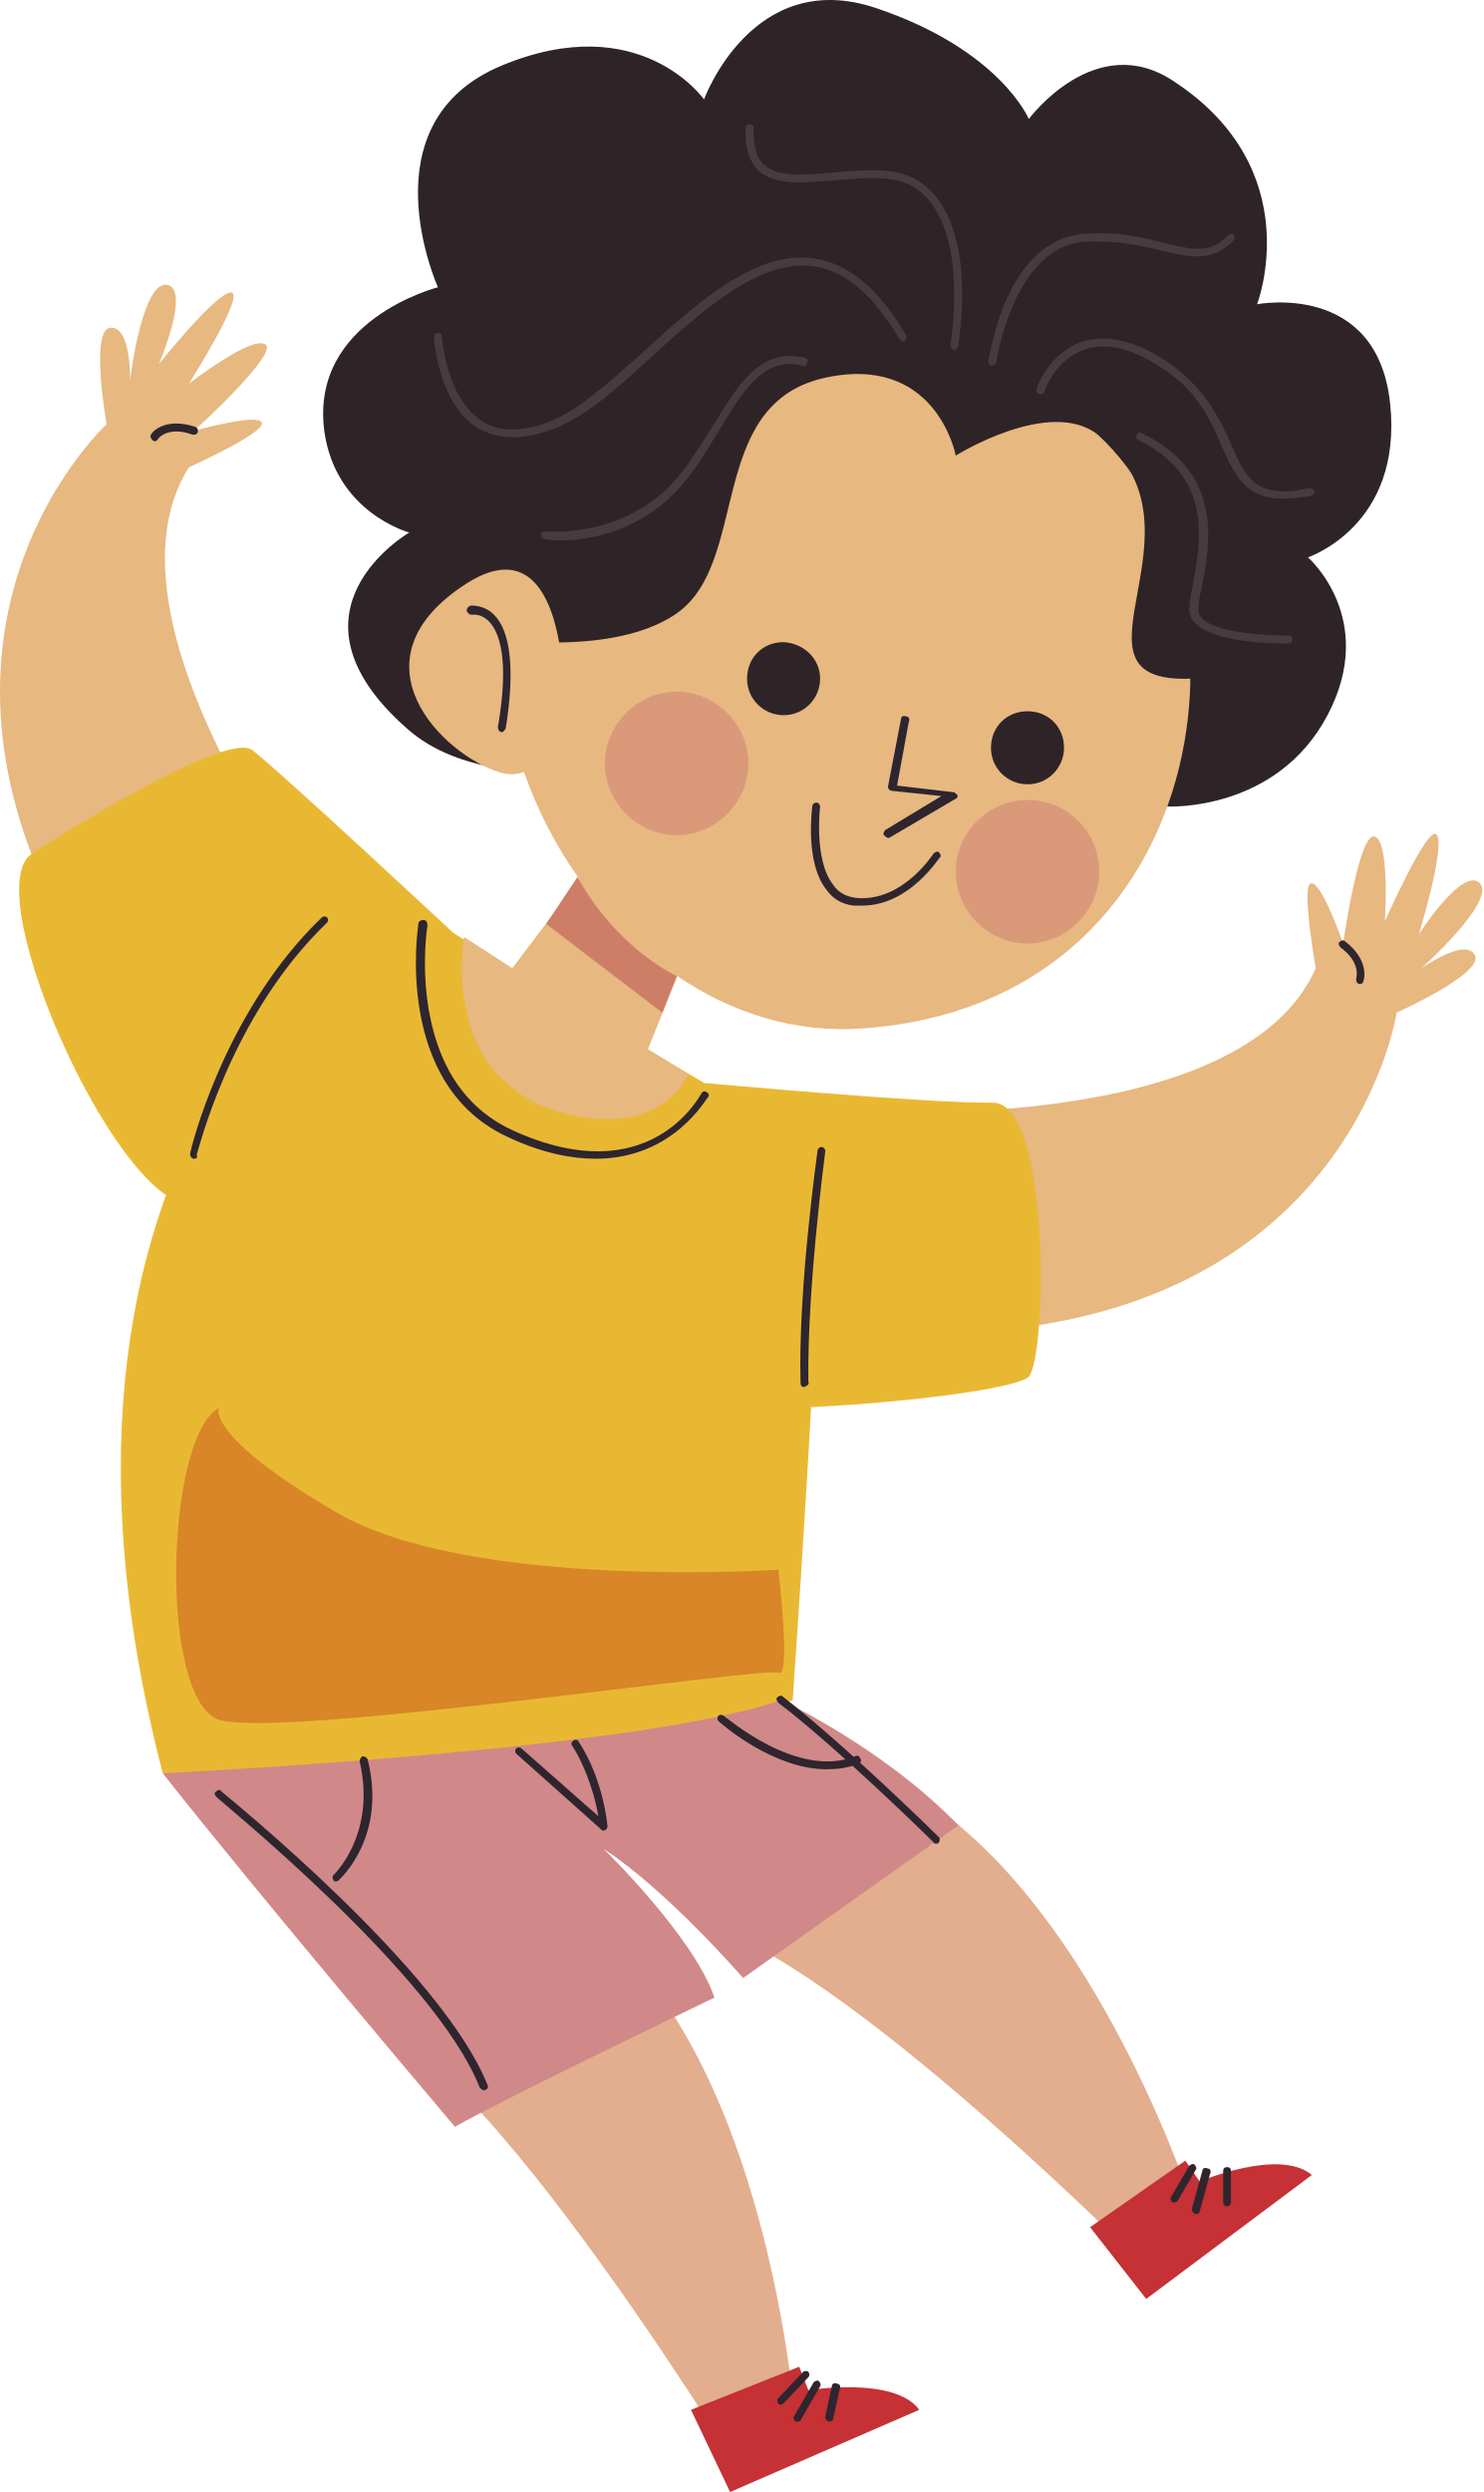
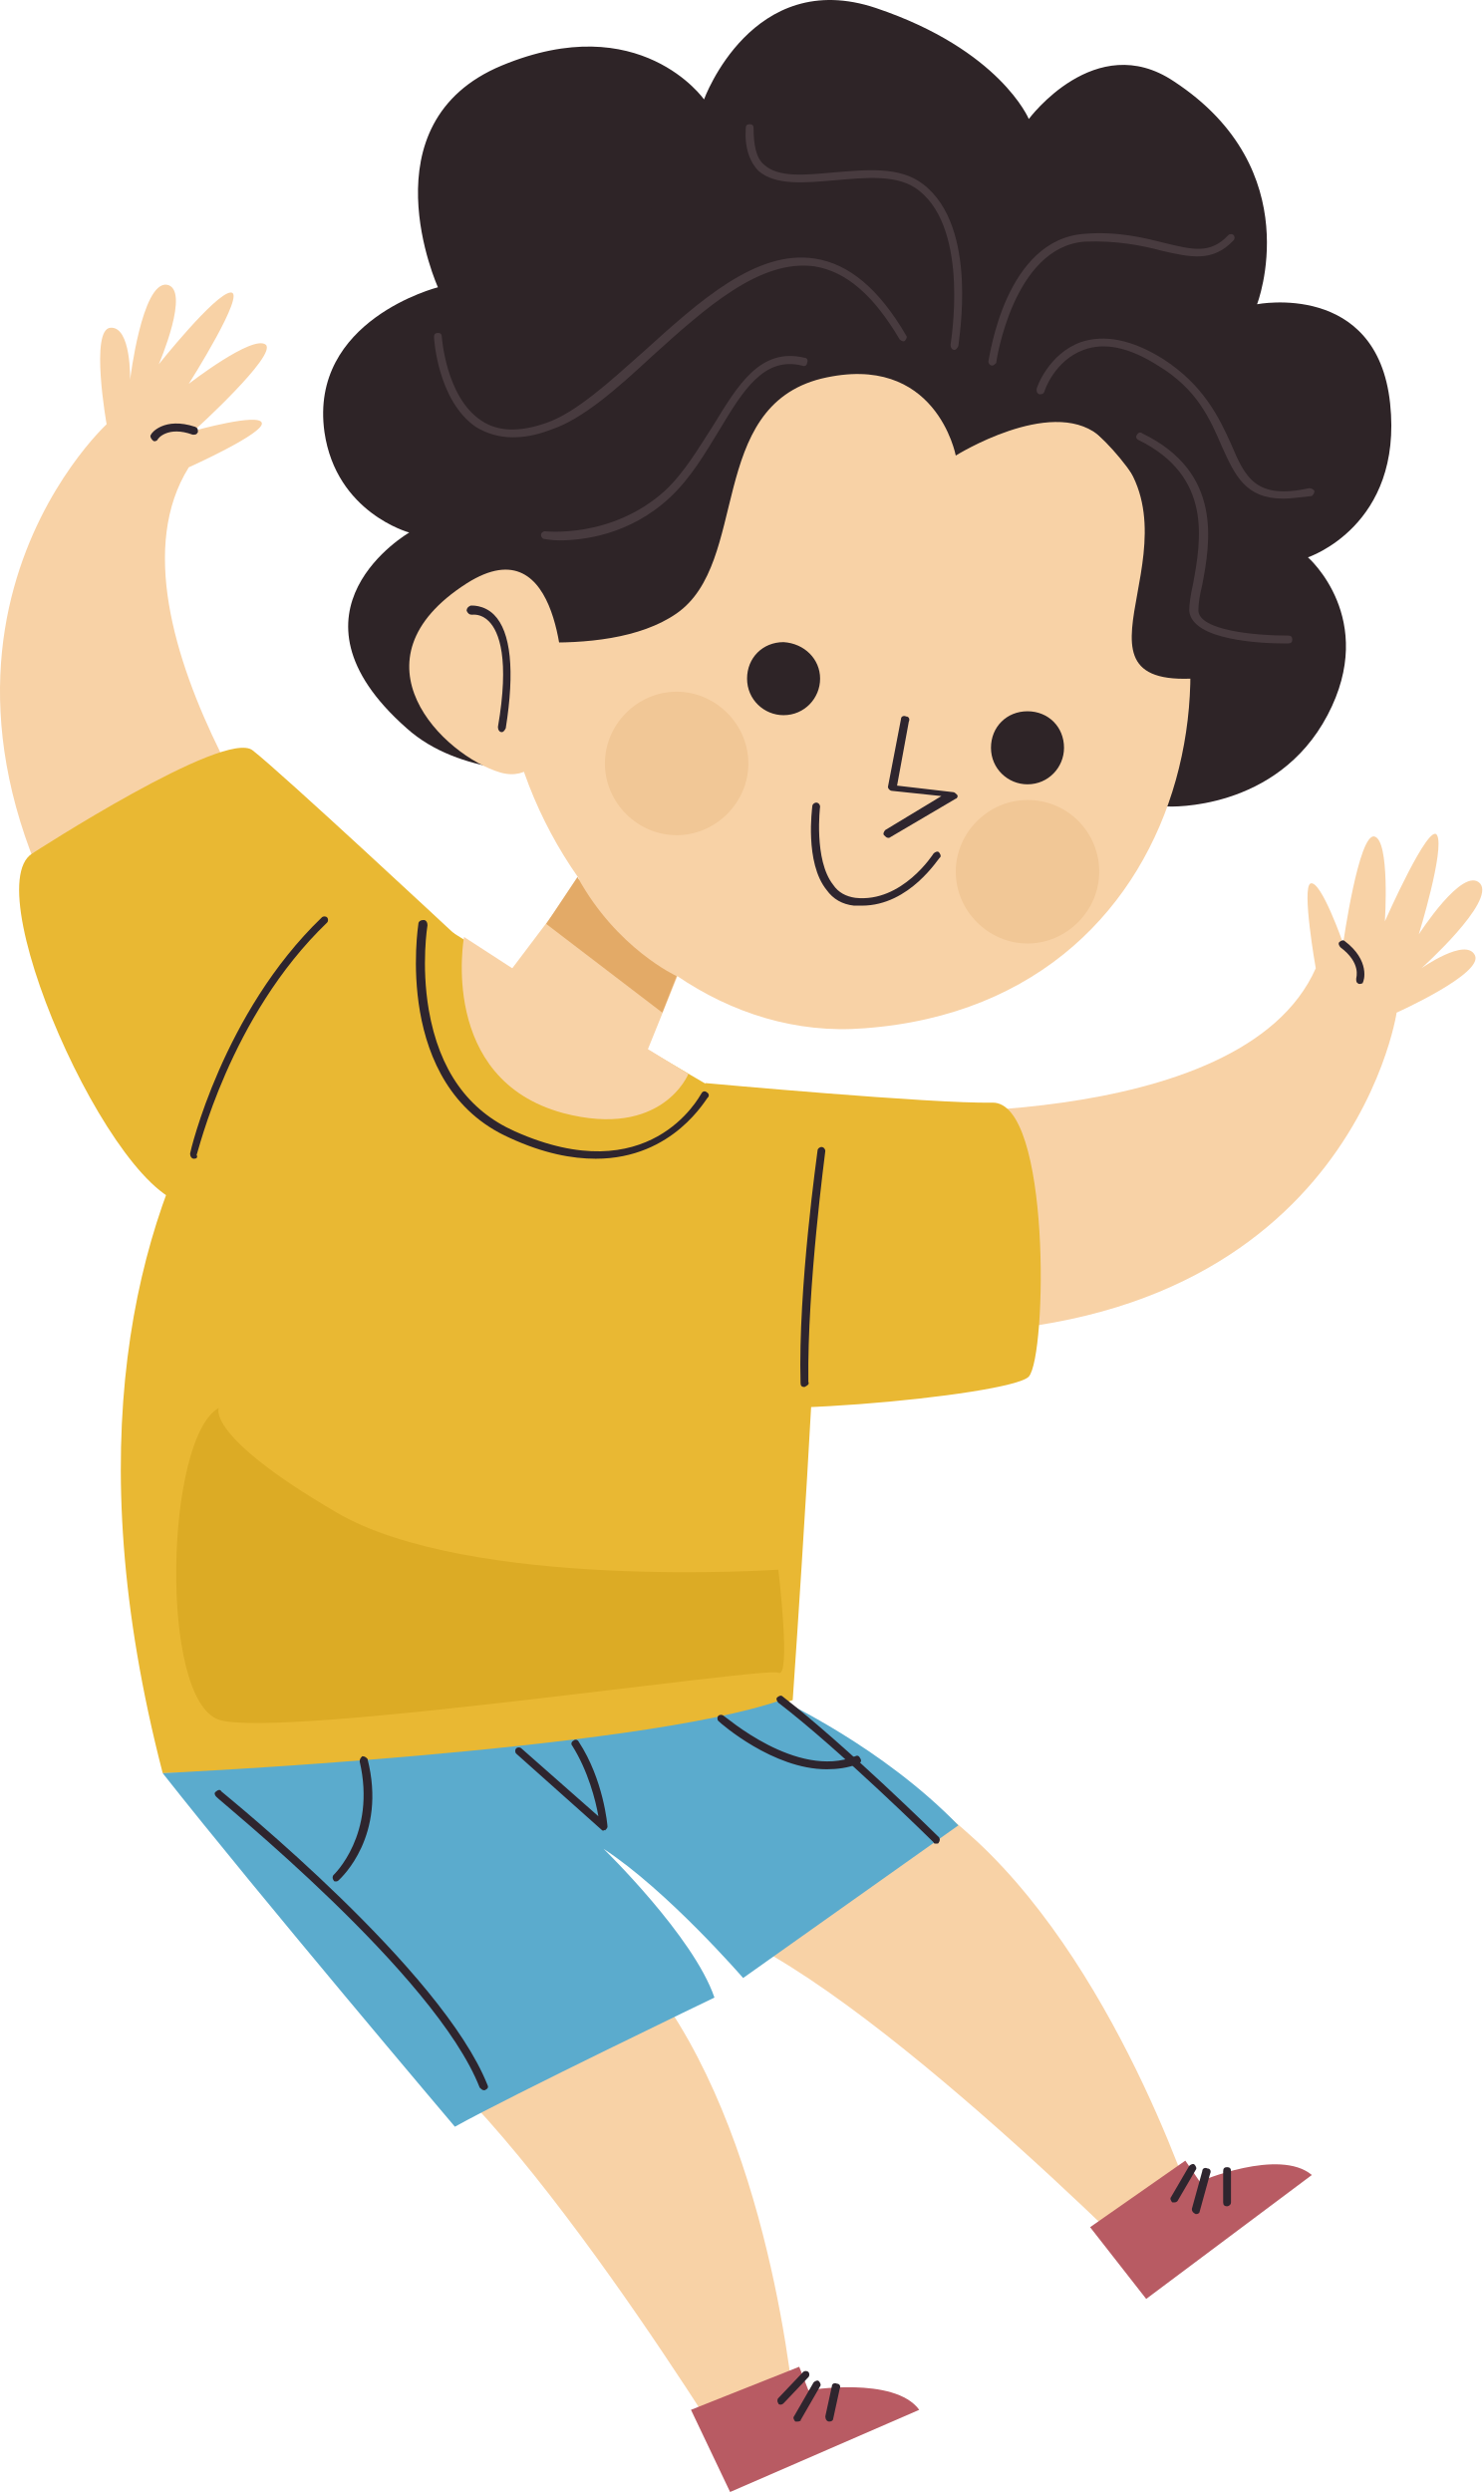
<svg xmlns="http://www.w3.org/2000/svg" width="209" height="351" viewBox="0 0 209 351" fill="none">
  <path d="M76.944 108.635s-12.127.735-19.66-6.064c-18.743-16.537.367-27.562.367-27.562S47.36 72.253 45.707 60.86c-2.205-15.802 15.986-20.396 15.986-20.396S51.22 17.312 70.697 9.227c19.477-8.085 28.48 4.777 28.48 4.777s6.8-18.742 24.256-12.862c17.456 5.88 21.498 15.619 21.498 15.619s9.372-12.68 20.396-5.33c19.11 12.496 11.76 31.422 11.76 31.422s16.905-3.308 18.743 13.965C197.667 74.09 184.254 78.5 184.254 78.5s9.922 8.636 2.756 22.234c-7.166 13.597-22.418 12.862-22.418 12.862l-87.648-4.961z" fill="#2E2427" />
-   <path d="M58.202 249.754s20.396 9.555 36.015 33.075c15.618 23.52 18.007 59.902 18.007 59.902s16.537-5.328 13.046-2.756c-3.491 2.389-20.212 9.555-20.212 9.555s-33.81-55.86-52.185-64.68l5.329-35.096z" fill="#E2AE8E" />
-   <path d="M97.34 339.424l15.251-6.064 1.286 3.308s12.128-2.022 15.619 2.756L102.852 351l-5.512-11.576z" fill="#C53134" />
+   <path d="M58.202 249.754s20.396 9.555 36.015 33.075c15.618 23.52 18.007 59.902 18.007 59.902s16.537-5.328 13.046-2.756c-3.491 2.389-20.212 9.555-20.212 9.555s-33.81-55.86-52.185-64.68l5.329-35.096z" fill="#F8D2A6" />
+   <path d="M97.34 339.424l15.251-6.064 1.286 3.308s12.128-2.022 15.619 2.756L102.852 351l-5.512-11.576z" fill="#B85B63" />
  <path d="M110.018 338.689c-.184 0-.367 0-.367-.184-.184-.184-.184-.551 0-.735l3.491-3.675c.183-.184.551-.184.735 0 .183.184.183.551 0 .735l-3.491 3.675c-.184.184-.368.184-.368.184zm2.39 2.388h-.368c-.184-.183-.367-.551-.184-.734l2.757-4.778c.183-.184.551-.367.735-.184.183.184.367.552.183.735l-2.756 4.778c.184 0-.184.183-.367.183zm4.41.001c-.368 0-.551-.368-.551-.735l.918-4.227c0-.367.368-.551.735-.367.368 0 .552.367.368.735l-.919 4.226c0 .184-.184.368-.551.368z" fill="#2E252E" />
-   <path d="M94.767 235.606s22.049 4.593 42.813 23.703c20.764 19.294 31.421 54.206 31.421 54.206s14.884-9.004 12.128-5.88c-2.757 3.124-17.457 13.965-17.457 13.965s-45.753-46.488-65.782-50.898l-3.123-35.096z" fill="#E2AE8E" />
-   <path d="M153.567 313.699l13.414-9.371 2.021 2.94s11.209-4.778 15.803-.919l-23.336 17.456-7.902-10.106z" fill="#C53134" />
+   <path d="M94.767 235.606s22.049 4.593 42.813 23.703c20.764 19.294 31.421 54.206 31.421 54.206s14.884-9.004 12.128-5.88c-2.757 3.124-17.457 13.965-17.457 13.965s-45.753-46.488-65.782-50.898l-3.123-35.096z" fill="#F8D2A6" />
+   <path d="M153.567 313.699l13.414-9.371 2.021 2.94s11.209-4.778 15.803-.919l-23.336 17.456-7.902-10.106z" fill="#B85B63" />
  <path d="M165.511 310.208h-.367c-.184-.184-.368-.552-.184-.735l2.572-4.41c.184-.184.552-.368.735-.184.184.184.368.551.184.735l-2.572 4.41s-.184.184-.368.184z" fill="#2E252E" />
  <path d="M22.922 249.754s54.206 0 88.751-10.29c0 0 4.042-57.697 4.042-77.358 0 0-48.326-27.746-59.718-35.831.184 0-57.146 30.502-33.075 123.479z" fill="#E9B833" />
-   <path d="M185.355 136.381s-2.021-11.392-.735-11.944c1.47-.551 4.594 8.453 4.594 8.453s2.205-15.619 4.41-15.068c2.205.552 1.47 11.944 1.47 11.944s6.248-14.149 7.35-12.127c1.103 2.021-2.572 13.965-2.572 13.965s6.247-9.739 8.636-7.167c2.205 2.573-8.269 11.944-8.269 11.944s6.248-4.41 7.534-1.837c1.286 2.572-11.025 8.085-11.025 8.085s-7.166 48.326-72.397 45.018l-2.573-31.053c0-.184 53.104 3.491 63.577-20.213z" fill="#E7B880" />
+   <path d="M185.355 136.381s-2.021-11.392-.735-11.944c1.47-.551 4.594 8.453 4.594 8.453s2.205-15.619 4.41-15.068c2.205.552 1.47 11.944 1.47 11.944s6.248-14.149 7.35-12.127c1.103 2.021-2.572 13.965-2.572 13.965s6.247-9.739 8.636-7.167c2.205 2.573-8.269 11.944-8.269 11.944s6.248-4.41 7.534-1.837c1.286 2.572-11.025 8.085-11.025 8.085s-7.166 48.326-72.397 45.018l-2.573-31.053c0-.184 53.104 3.491 63.577-20.213z" fill="#F8D2A6" />
  <path d="M191.603 138.586h-.184c-.367-.184-.367-.367-.367-.735 0-.184.735-2.205-2.205-4.41-.184-.184-.368-.551-.184-.735.184-.184.551-.367.735-.184 3.675 2.757 2.756 5.697 2.573 5.88.183 0-.184.184-.368.184z" fill="#2E252E" />
-   <path d="M26.596 65.822s10.658-4.778 10.29-6.248c-.367-1.47-9.555 1.103-9.555 1.103s11.76-10.658 10.107-12.128c-1.838-1.47-10.842 5.513-10.842 5.513s8.27-13.047 5.88-12.863c-2.205.184-10.106 10.106-10.106 10.106s4.594-10.657 1.103-11.208c-3.492-.368-5.145 13.413-5.145 13.413s.183-7.533-2.756-7.35c-2.94.184-.552 13.598-.552 13.598s-36.015 33.075 3.491 85.259l27.195-15.251c.184-.184-32.89-41.895-19.11-63.944z" fill="#E7B880" />
+   <path d="M26.596 65.822s10.658-4.778 10.29-6.248c-.367-1.47-9.555 1.103-9.555 1.103s11.76-10.658 10.107-12.128c-1.838-1.47-10.842 5.513-10.842 5.513s8.27-13.047 5.88-12.863c-2.205.184-10.106 10.106-10.106 10.106s4.594-10.657 1.103-11.208c-3.492-.368-5.145 13.413-5.145 13.413s.183-7.533-2.756-7.35c-2.94.184-.552 13.598-.552 13.598s-36.015 33.075 3.491 85.259l27.195-15.251c.184-.184-32.89-41.895-19.11-63.944z" fill="#F8D2A6" />
  <path d="M21.819 62.147c-.184 0-.184 0-.368-.184s-.367-.552-.184-.735c0-.184 1.838-2.573 6.248-1.103.367.184.367.368.367.735-.183.368-.367.368-.735.368-3.49-1.286-4.96.551-4.96.735 0 0-.184.184-.368.184z" fill="#2E252E" />
-   <path d="M110.018 239.464s14.332 6.615 24.99 17.64l-30.319 21.499s-10.657-12.311-19.66-18.191c0 0 12.678 12.311 15.618 20.947 0 0-28.665 13.781-36.566 18.191 0 0-27.563-32.523-41.16-49.796 0 0 66.517-3.123 87.097-10.29z" fill="#D18888" />
+   <path d="M110.018 239.464s14.332 6.615 24.99 17.64l-30.319 21.499s-10.657-12.311-19.66-18.191c0 0 12.678 12.311 15.618 20.947 0 0-28.665 13.781-36.566 18.191 0 0-27.563-32.523-41.16-49.796 0 0 66.517-3.123 87.097-10.29z" fill="#5BABCD" />
  <path d="M68.124 294.405c-.184 0-.368-.183-.551-.367-6.248-15.986-36.934-40.609-37.118-40.976-.183-.184-.367-.551 0-.735.184-.184.552-.368.735 0 1.287 1.102 31.054 25.173 37.485 41.343.184.368 0 .552-.367.735h-.184zm16.906-36.566c-.185 0-.185 0-.368-.184l-11.944-10.657c-.184-.184-.184-.551 0-.735.184-.184.551-.184.735 0l10.841 9.555c-.367-2.205-1.47-6.431-3.675-9.922-.184-.184-.184-.552.184-.735.184-.184.551-.184.735.183 3.491 5.329 4.042 11.76 4.042 11.944 0 .184-.183.367-.367.551 0-.184-.184 0-.184 0zm-37.67 7.166c-.183 0-.367 0-.367-.183-.184-.184-.184-.552 0-.735 0 0 6.064-5.697 3.675-15.986 0-.368.184-.552.368-.735.367 0 .551.183.735.367 2.756 10.841-3.675 16.721-4.043 17.089 0 0-.184.183-.367.183zm69.09-15.802c-7.534 0-14.884-6.431-15.252-6.799-.183-.183-.183-.551 0-.735.184-.183.552-.183.735 0 .184 0 10.29 9.004 18.559 5.697.368-.184.551 0 .735.367.184.367 0 .551-.368.735-1.469.551-2.939.735-4.409.735z" fill="#2E252E" />
  <path d="M131.884 259.677c-.184 0-.367 0-.367-.184-.184-.184-13.23-13.046-21.867-19.661-.183-.184-.367-.551-.183-.735.183-.184.551-.368.735-.184 8.82 6.799 21.866 19.661 22.05 19.845.183.184.183.551 0 .735 0 .184-.184.184-.368.184z" fill="#2E252E" />
  <path d="M4.546 120.211s27.195-17.64 31.054-14.516c4.042 3.124 28.48 25.909 28.48 25.909s-26.275 34.545-36.198 37.852c-10.106 3.307-31.605-44.1-23.336-49.245zm94.815 32.34s32.156 2.94 40.425 2.756c8.269-.183 7.718 35.648 5.145 38.588-2.572 2.756-45.018 6.615-47.958 2.94-2.94-3.675 2.388-44.284 2.388-44.284z" fill="#E9B833" />
-   <path d="M81.904 61.228s36.383-33.994 72.765 0c23.52 21.866 16.721 79.931-32.891 83.606-38.587 3.123-68.171-52.92-39.874-83.606z" fill="#E7B880" />
-   <path d="M87.418 116.169l-15.252 20.212-6.798-4.41S61.693 152 79.333 156.777c13.965 3.675 17.64-5.512 17.64-5.512l-5.697-3.491 7.718-19.11-11.576-12.495z" fill="#E7B880" />
+   <path d="M81.904 61.228s36.383-33.994 72.765 0c23.52 21.866 16.721 79.931-32.891 83.606-38.587 3.123-68.171-52.92-39.874-83.606z" fill="#F8D2A6" />
+   <path d="M87.418 116.169l-15.252 20.212-6.798-4.41S61.693 152 79.333 156.777c13.965 3.675 17.64-5.512 17.64-5.512l-5.697-3.491 7.718-19.11-11.576-12.495z" fill="#F8D2A6" />
  <path d="M121.411 127.561h-1.103c-1.654-.184-2.94-.919-3.859-2.205-3.123-3.858-2.021-11.576-2.021-11.76 0-.367.368-.551.551-.551.368 0 .552.368.552.551 0 0-.919 7.534 1.837 11.025.735 1.103 1.838 1.654 3.124 1.838 6.615.735 11.025-6.248 11.025-6.248.183-.183.551-.367.735-.184.183.184.367.552.183.736-.183 0-4.226 6.798-11.024 6.798z" fill="#2E252E" />
-   <path d="M105.425 107.533c0 5.512-4.593 10.106-10.106 10.106-5.512 0-10.106-4.594-10.106-10.106 0-5.513 4.594-10.107 10.106-10.107 5.513 0 10.106 4.594 10.106 10.107zm49.428 15.251c0 5.512-4.594 10.106-10.106 10.106-5.513 0-10.106-4.594-10.106-10.106 0-5.513 4.593-10.107 10.106-10.107 5.696 0 10.106 4.594 10.106 10.107z" fill="#DA9A7A" />
+   <path d="M105.425 107.533c0 5.512-4.593 10.106-10.106 10.106-5.512 0-10.106-4.594-10.106-10.106 0-5.513 4.594-10.107 10.106-10.107 5.513 0 10.106 4.594 10.106 10.107zm49.428 15.251c0 5.512-4.594 10.106-10.106 10.106-5.513 0-10.106-4.594-10.106-10.106 0-5.513 4.593-10.107 10.106-10.107 5.696 0 10.106 4.594 10.106 10.107z" fill="#F1C796" />
  <path d="M115.531 95.589c0 2.756-2.205 5.145-5.145 5.145-2.756 0-5.145-2.205-5.145-5.145 0-2.94 2.205-5.145 5.145-5.145 2.94.184 5.145 2.389 5.145 5.145zm34.361 9.739c0 2.756-2.205 5.145-5.145 5.145-2.757 0-5.145-2.205-5.145-5.145 0-2.94 2.205-5.145 5.145-5.145 2.94 0 5.145 2.205 5.145 5.145z" fill="#2E2427" />
  <path d="M83.926 163.209c-3.308 0-7.35-.735-12.128-2.94-16.537-7.35-12.862-29.952-12.862-30.135 0-.368.367-.552.735-.552.367 0 .551.368.551.735 0 0-.919 5.513.184 11.944 1.47 8.453 5.512 14.149 12.127 17.089 18.926 8.452 25.909-4.778 26.276-5.329.184-.367.552-.367.735-.184.368.184.368.552.184.735-.184 0-4.777 8.637-15.802 8.637z" fill="#2E252E" />
-   <path d="M30.823 198.305s-2.021 3.858 16.537 14.699c18.743 11.025 62.291 8.085 62.291 8.085s1.838 15.435 0 14.517c-1.837-.919-70.375 9.371-78.828 6.615-8.453-2.94-7.534-39.69 0-43.916z" fill="#D88628" />
+   <path d="M30.823 198.305s-2.021 3.858 16.537 14.699c18.743 11.025 62.291 8.085 62.291 8.085s1.838 15.435 0 14.517c-1.837-.919-70.376 9.371-78.828 6.615-8.453-2.94-7.534-39.69 0-43.916z" fill="#DCAB25" />
  <path d="M113.326 195.365c-.367 0-.551-.184-.551-.552-.368-13.413 2.389-32.523 2.389-32.707 0-.367.367-.551.551-.551.367 0 .551.367.551.551 0 .184-2.572 19.11-2.389 32.524.184.367-.183.551-.551.735.184 0 0 0 0 0z" fill="#2E252E" />
-   <path d="M95.32 137.484s-8.453-3.859-13.966-13.965l-4.41 6.615 16.354 12.495 2.021-5.145z" fill="#CE7D67" />
+   <path d="M95.32 137.484s-8.453-3.859-13.966-13.965l-4.41 6.615 16.354 12.495 2.021-5.145z" fill="#E3AA67" />
  <path d="M64.082 89.158s20.947 4.41 31.237-2.757c10.29-7.166 4.226-29.032 20.396-33.074 16.17-3.86 18.926 10.84 18.926 10.84s13.23-8.268 20.029-2.94c16.905 13.047-6.431 35.097 13.046 34.362 19.477-.735 16.354-17.273 16.354-17.273s-3.675.368-6.983-3.858c-3.307-4.227 9.739-40.793-36.015-31.238 0 0-16.353-26.276-48.877-13.965C60.04 41.567 54.527 72.07 64.082 89.158z" fill="#2E2427" />
-   <path d="M79.333 96.508s0-22.969-13.598-14.333c-16.905 10.841-3.307 24.255 4.778 26.644 7.9 2.205 8.82-12.311 8.82-12.311z" fill="#E7B880" />
+   <path d="M79.333 96.508s0-22.969-13.598-14.333c-16.905 10.841-3.307 24.255 4.778 26.644 7.9 2.205 8.82-12.311 8.82-12.311z" fill="#F8D2A6" />
  <path d="M70.697 103.123s-.184 0 0 0c-.368 0-.552-.368-.552-.735 1.654-9.555.184-13.414-1.286-14.884-1.102-1.103-2.205-.919-2.389-.919-.367 0-.55-.184-.735-.551 0-.368.184-.551.552-.735 0 0 1.837-.184 3.307 1.286 2.389 2.389 2.94 7.901 1.654 15.986-.184.368-.368.552-.551.552zm54.389 14.883c-.183 0-.367-.183-.551-.367-.184-.184 0-.551.184-.735l7.901-4.778-6.982-.735c-.184 0-.368-.183-.368-.183-.184-.184-.184-.368-.184-.368l1.838-9.555c0-.367.367-.551.735-.367.367 0 .551.367.367.735l-1.653 9.003 7.901.919c.184 0 .367.184.551.368.184.183 0 .551-.184.551l-9.371 5.512h-.184zm-97.755 45.203c-.367 0-.55-.368-.55-.735 0-.184 4.593-19.845 18.558-33.259.184-.184.551-.184.735 0 .184.184.184.551 0 .735-13.781 13.23-18.191 32.524-18.375 32.707.184.368 0 .552-.368.552z" fill="#2E252E" />
  <path d="M72.166 61.595a9.879 9.879 0 0 1-5.144-1.47c-5.33-3.675-5.88-12.31-5.88-12.678 0-.368.183-.552.55-.552.368 0 .552.184.552.552 0 0 .551 8.452 5.513 11.76 2.388 1.653 5.512 1.653 9.187.367 4.226-1.47 8.82-5.696 13.781-10.106 7.718-6.983 15.803-14.333 24.071-13.046 4.778.735 9.004 4.226 12.863 10.84.183.185 0 .552-.184.736-.184.184-.551 0-.735-.184-3.675-6.247-7.534-9.555-11.944-10.29-7.717-1.102-15.435 5.88-22.968 12.679-4.962 4.594-9.739 8.82-14.149 10.29-2.389.918-4.043 1.102-5.513 1.102zm62.291-12.311s-.184 0 0 0c-.367 0-.551-.367-.551-.735 0-.184 2.756-15.986-4.41-21.682-2.94-2.389-7.534-1.838-11.944-1.47-4.226.367-8.269.735-10.657-1.287-1.287-1.286-2.022-3.307-1.838-6.063 0-.368.184-.552.551-.552.368 0 .552.184.552.552 0 2.389.367 4.226 1.47 5.145 2.021 1.837 5.696 1.47 9.738 1.102 4.594-.367 9.372-.919 12.679 1.654 7.901 6.064 4.961 22.05 4.961 22.785-.183.367-.367.551-.551.551zm5.329 2.206c-.184 0-.184 0 0 0-.368 0-.552-.368-.552-.552.184-.735 2.389-17.273 13.598-18.008 4.594-.367 8.269.552 11.208 1.287 3.859.919 6.432 1.654 9.004-1.103.184-.183.551-.183.735 0 .184.184.184.552 0 .735-2.94 3.124-6.064 2.389-10.106 1.47-2.756-.735-6.431-1.47-10.841-1.286-10.106.735-12.495 16.905-12.495 17.089-.184.183-.368.367-.551.367zm40.976 18.741c-5.329 0-6.799-3.307-8.636-7.35-1.654-3.858-3.492-8.084-9.004-11.392-4.043-2.572-7.534-3.307-10.474-2.205-4.042 1.47-5.512 5.696-5.512 5.88-.184.368-.368.368-.735.368-.368-.184-.368-.368-.368-.735 0-.184 1.654-4.962 6.248-6.615 3.307-1.103 7.166-.368 11.576 2.388 5.696 3.675 7.901 8.27 9.555 11.944 2.021 4.777 3.491 7.901 11.025 6.247.367 0 .551.184.735.368 0 .367-.184.551-.368.735-1.837.184-2.94.367-4.042.367z" fill="#483B3F" />
  <path d="M78.78 76.112c-1.102 0-1.837-.184-2.02-.184-.368 0-.552-.368-.552-.552 0-.367.368-.55.551-.55 0 0 9.371 1.102 16.905-5.697 2.756-2.573 4.778-6.064 6.799-9.188 3.491-5.696 6.615-11.024 12.862-9.554.368 0 .552.367.368.735 0 .367-.368.55-.735.367-5.329-1.286-8.269 3.491-11.576 9.004-2.022 3.307-4.043 6.798-6.983 9.555-5.696 5.328-12.311 6.064-15.618 6.064zm101.981 14.516c-2.756 0-12.862-.368-13.23-4.594 0-.919.184-2.205.551-3.859 1.103-6.063 2.757-15.067-7.717-20.212-.367-.184-.368-.552-.184-.735.184-.368.552-.368.735-.184 11.393 5.513 9.555 15.435 8.453 21.315-.368 1.47-.552 2.756-.552 3.675.184 2.756 7.902 3.491 12.679 3.491.368 0 .551.184.551.551 0 .368-.183.552-.551.552h-.735z" fill="#483B3F" />
  <path d="M168.451 311.861c-.368-.183-.552-.367-.552-.735l1.47-5.328c0-.368.368-.552.735-.368.368 0 .552.368.368.735l-1.47 5.329c0 .184-.184.367-.551.367zm4.41-1.102c-.368 0-.551-.184-.551-.551v-4.41c0-.368.183-.552.551-.552.367 0 .551.184.551.552v4.41c0 .367-.367.551-.551.551z" fill="#2E252E" />
</svg>
